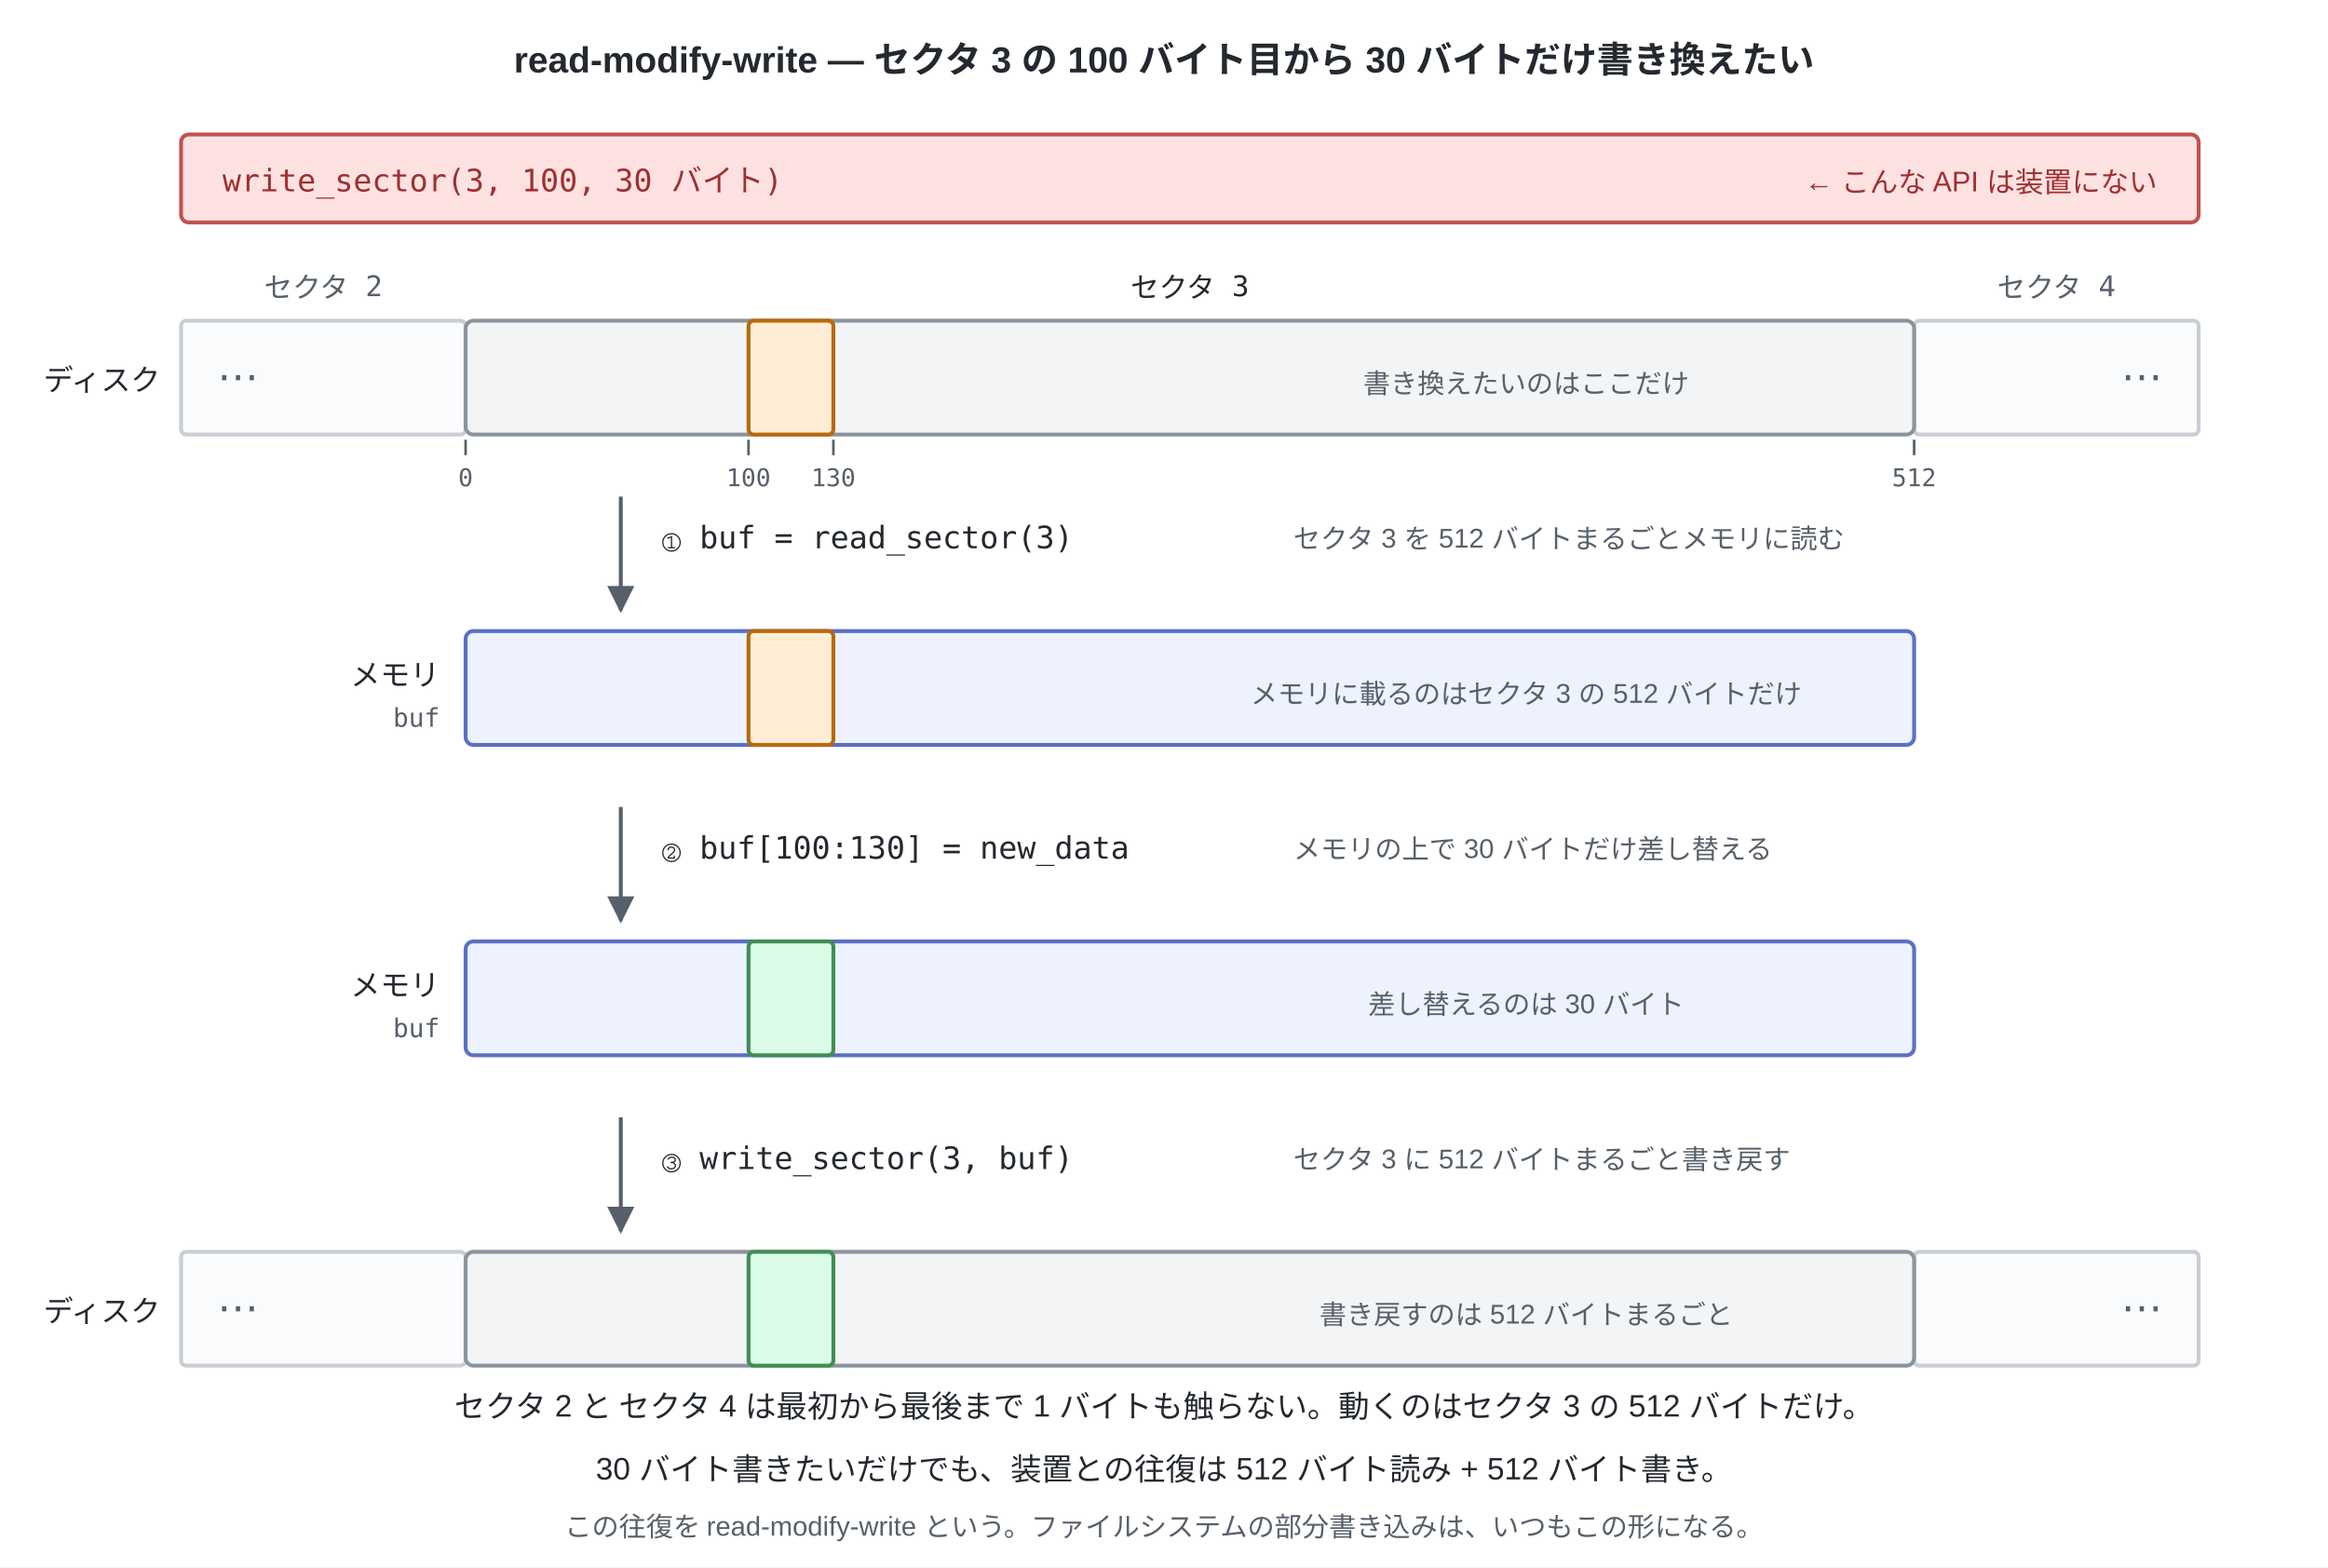
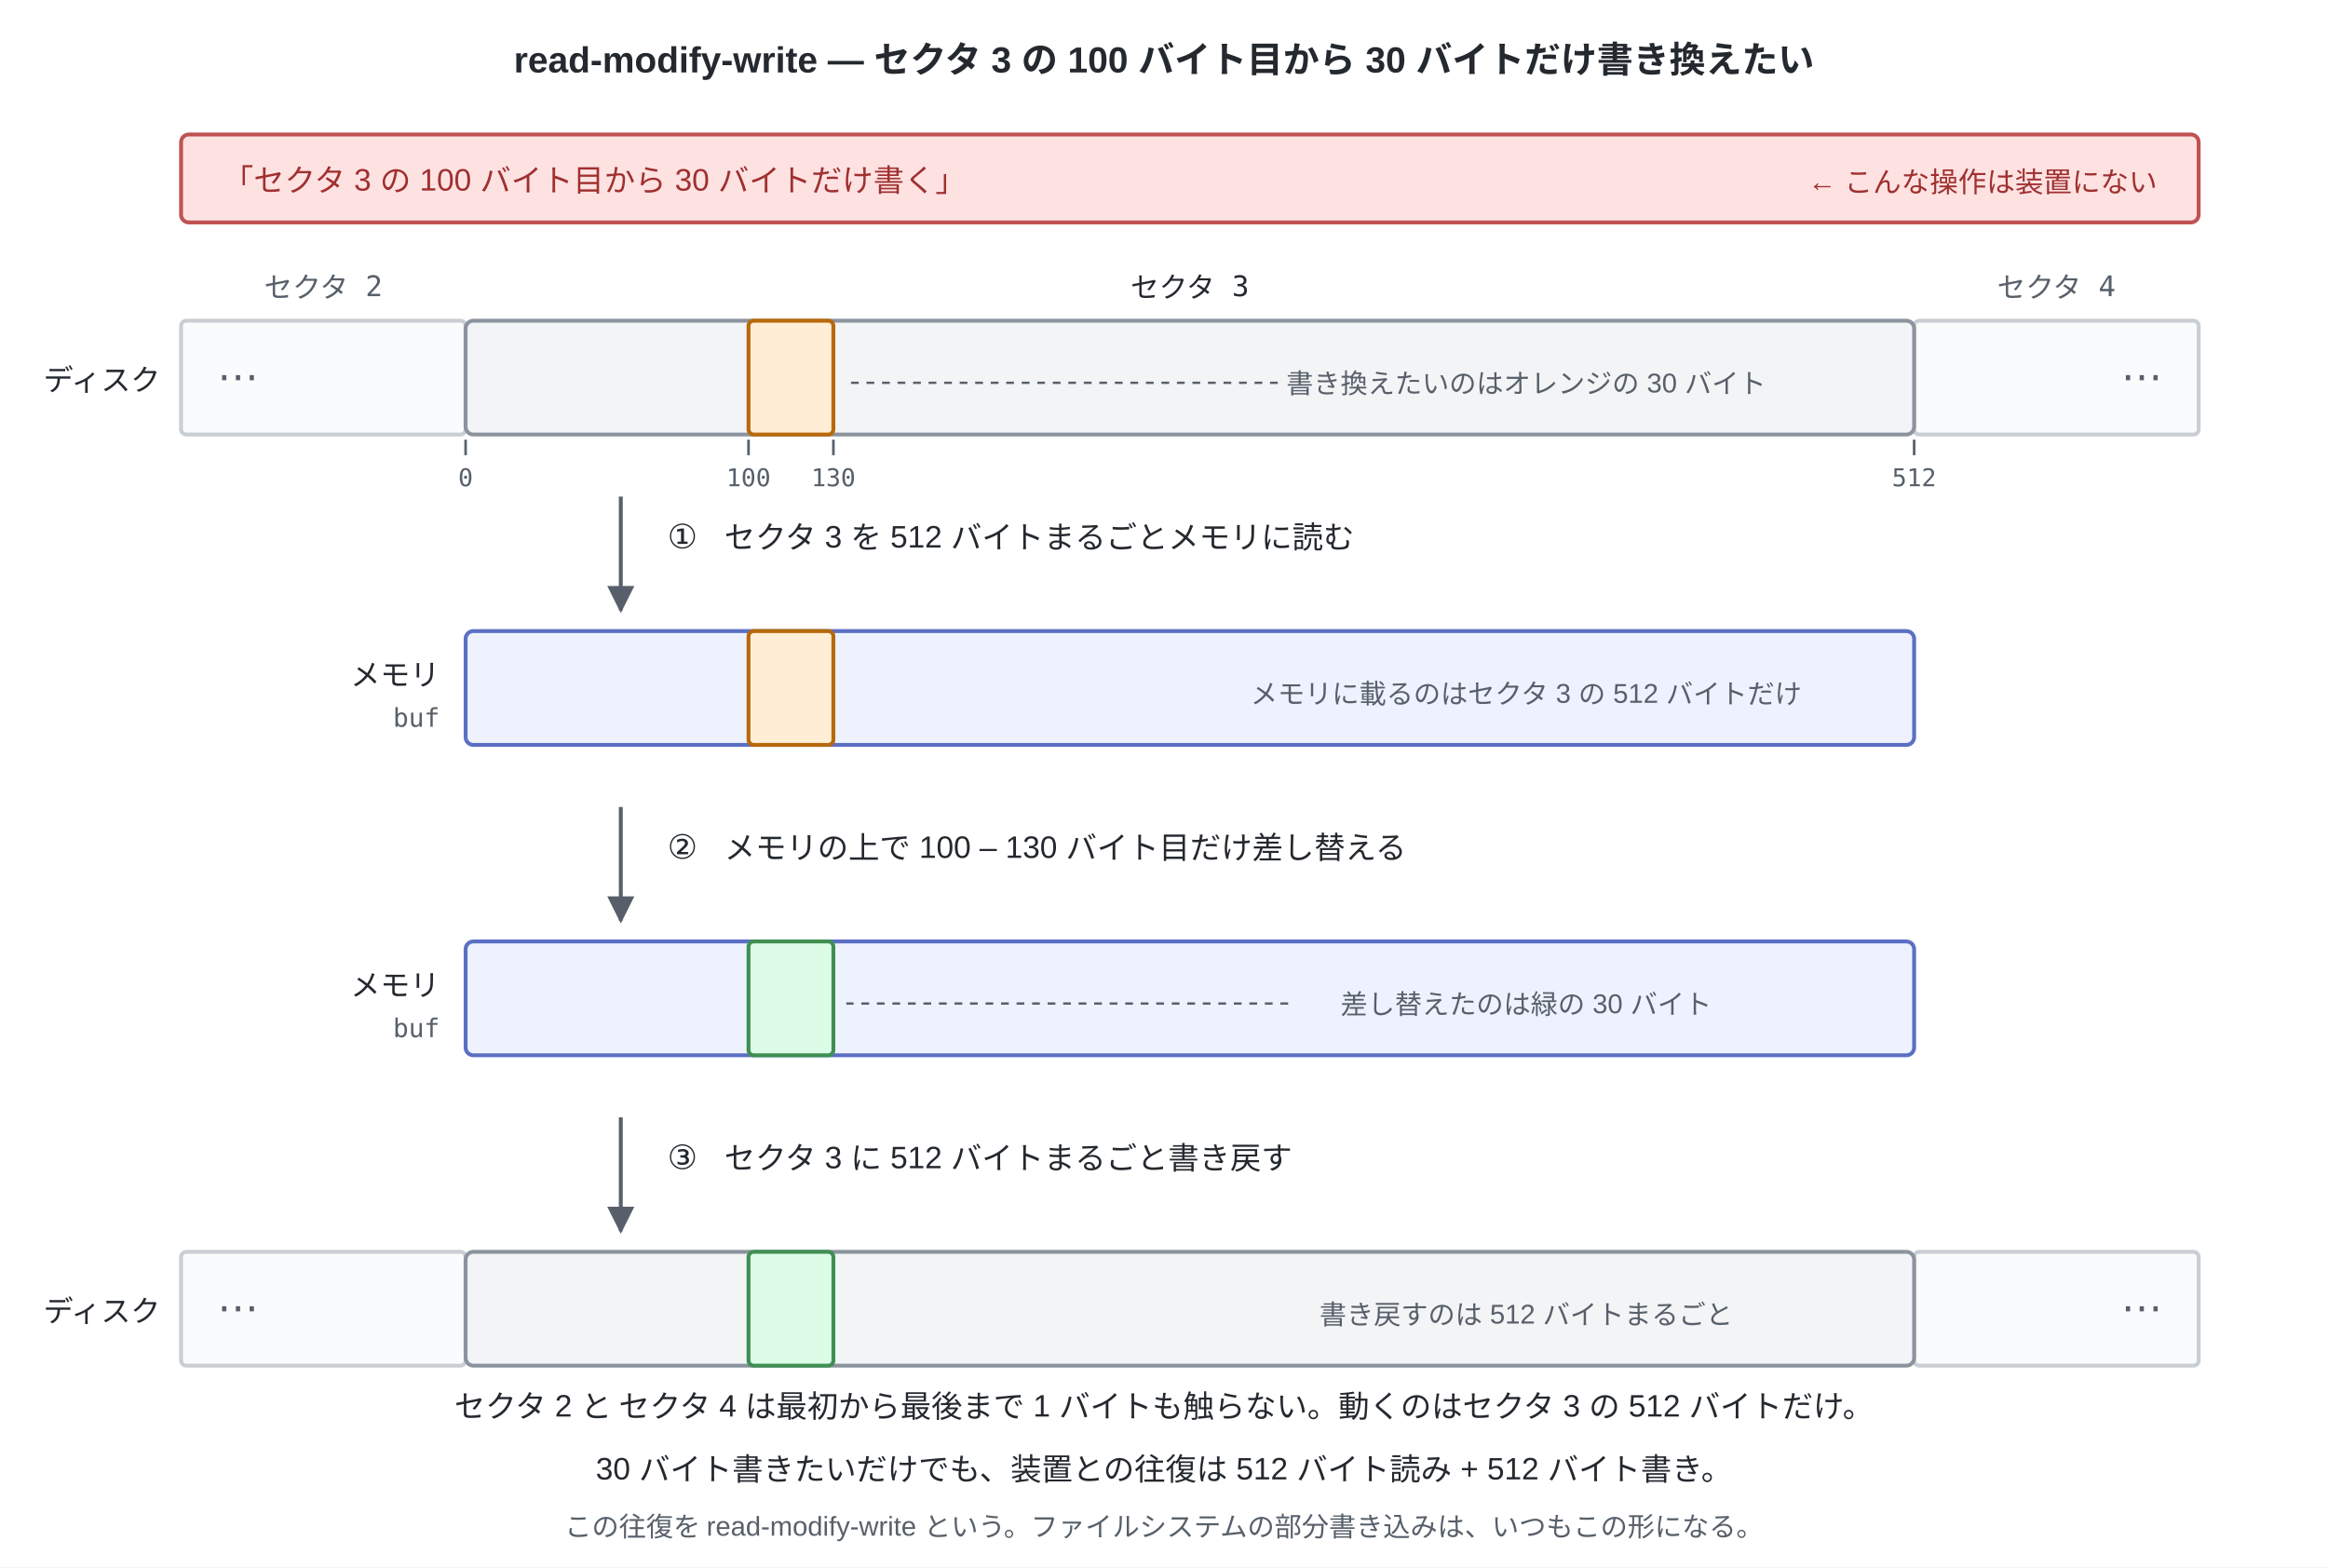
<svg xmlns="http://www.w3.org/2000/svg" width="900" height="606" viewBox="0 0 900 606" role="img" font-family="Helvetica Neue, Arial, Hiragino Sans, Noto Sans JP, sans-serif">
  <rect x="0" y="0" width="900" height="606" fill="#ffffff" />
  <defs>
    <marker id="a" viewBox="0 0 10 10" refX="9" refY="5" markerWidth="7" markerHeight="7" orient="auto-start-reverse">
      <path d="M 0 0 L 10 5 L 0 10 z" fill="#57606a" />
    </marker>
  </defs>
  <text x="450.0" y="28" font-size="14" fill="#24292f" text-anchor="middle" font-family="Helvetica Neue, Arial, Hiragino Sans, Noto Sans JP, sans-serif" font-weight="bold">read-modify-write — セクタ 3 の 100 バイト目から 30 バイトだけ書き換えたい</text>
  <rect x="70" y="52" width="780" height="34" rx="3" fill="#fee2e2" stroke="#c05252" stroke-width="1.5" />
-   <text x="86" y="74" font-size="12" fill="#a03030" text-anchor="start" font-family="SFMono-Regular, Menlo, Consolas, monospace" font-weight="normal">write_sector(3, 100, 30 バイト)</text>
-   <text x="834" y="74" font-size="11" fill="#a03030" text-anchor="end" font-family="Helvetica Neue, Arial, Hiragino Sans, Noto Sans JP, sans-serif" font-weight="normal">← こんな API は装置にない</text>
+   <text x="86" y="74" font-size="12" fill="#a03030" text-anchor="start" font-family="Helvetica Neue, Arial, Hiragino Sans, Noto Sans JP, sans-serif" font-weight="normal">「セクタ 3 の 100 バイト目から 30 バイトだけ書く」</text>
+   <text x="834" y="74" font-size="11" fill="#a03030" text-anchor="end" font-family="Helvetica Neue, Arial, Hiragino Sans, Noto Sans JP, sans-serif" font-weight="normal">← こんな操作は装置にない</text>
  <rect x="70" y="124" width="110" height="44" rx="2" fill="#fafbfc" stroke="#c9ced4" stroke-width="1.5" />
  <rect x="740" y="124" width="110" height="44" rx="2" fill="#fafbfc" stroke="#c9ced4" stroke-width="1.5" />
  <rect x="180" y="124" width="560" height="44" rx="3" fill="#f3f4f6" stroke="#8b949e" stroke-width="1.5" />
  <rect x="289.375" y="124" width="32.812" height="44" rx="2" fill="#ffedd5" stroke="#b8690b" stroke-width="1.5" />
  <text x="84" y="151" font-size="16" fill="#57606a" text-anchor="start" font-family="Helvetica Neue, Arial, Hiragino Sans, Noto Sans JP, sans-serif" font-weight="normal">⋯</text>
  <text x="836" y="151" font-size="16" fill="#57606a" text-anchor="end" font-family="Helvetica Neue, Arial, Hiragino Sans, Noto Sans JP, sans-serif" font-weight="normal">⋯</text>
  <text x="125.0" y="115" font-size="11" fill="#57606a" text-anchor="middle" font-family="SFMono-Regular, Menlo, Consolas, monospace" font-weight="normal">セクタ 2</text>
  <text x="460.0" y="115" font-size="11" fill="#24292f" text-anchor="middle" font-family="SFMono-Regular, Menlo, Consolas, monospace" font-weight="normal">セクタ 3</text>
  <text x="795.0" y="115" font-size="11" fill="#57606a" text-anchor="middle" font-family="SFMono-Regular, Menlo, Consolas, monospace" font-weight="normal">セクタ 4</text>
  <text x="62" y="151" font-size="11.5" fill="#24292f" text-anchor="end" font-family="Helvetica Neue, Arial, Hiragino Sans, Noto Sans JP, sans-serif" font-weight="normal">ディスク</text>
  <path d="M 180.0 170 l 0 6" stroke="#57606a" stroke-width="1" />
  <text x="180.0" y="188" font-size="9.5" fill="#57606a" text-anchor="middle" font-family="SFMono-Regular, Menlo, Consolas, monospace" font-weight="normal">0</text>
  <path d="M 289.375 170 l 0 6" stroke="#57606a" stroke-width="1" />
  <text x="289.375" y="188" font-size="9.5" fill="#57606a" text-anchor="middle" font-family="SFMono-Regular, Menlo, Consolas, monospace" font-weight="normal">100</text>
  <path d="M 322.188 170 l 0 6" stroke="#57606a" stroke-width="1" />
  <text x="322.188" y="188" font-size="9.5" fill="#57606a" text-anchor="middle" font-family="SFMono-Regular, Menlo, Consolas, monospace" font-weight="normal">130</text>
  <path d="M 740.0 170 l 0 6" stroke="#57606a" stroke-width="1" />
  <text x="740.0" y="188" font-size="9.5" fill="#57606a" text-anchor="middle" font-family="SFMono-Regular, Menlo, Consolas, monospace" font-weight="normal">512</text>
-   <text x="590.0" y="152" font-size="10.5" fill="#57606a" text-anchor="middle" font-family="Helvetica Neue, Arial, Hiragino Sans, Noto Sans JP, sans-serif" font-weight="normal">書き換えたいのはここだけ</text>
+   <text x="590.0" y="152" font-size="10.5" fill="#57606a" text-anchor="middle" font-family="Helvetica Neue, Arial, Hiragino Sans, Noto Sans JP, sans-serif" font-weight="normal">書き換えたいのはオレンジの 30 バイト</text>
+   <path d="M 494.0 148 L 327.188 148" stroke="#57606a" stroke-width="0.9" fill="none" stroke-dasharray="3 3" />
  <rect x="180" y="244" width="560" height="44" rx="3" fill="#eef2ff" stroke="#5b6fc4" stroke-width="1.5" />
  <rect x="289.375" y="244" width="32.812" height="44" rx="2" fill="#ffedd5" stroke="#b8690b" stroke-width="1.5" />
  <text x="170" y="265" font-size="11.5" fill="#24292f" text-anchor="end" font-family="Helvetica Neue, Arial, Hiragino Sans, Noto Sans JP, sans-serif" font-weight="normal">メモリ</text>
  <text x="170" y="281" font-size="10" fill="#57606a" text-anchor="end" font-family="SFMono-Regular, Menlo, Consolas, monospace" font-weight="normal">buf</text>
  <text x="590.0" y="272" font-size="10.5" fill="#57606a" text-anchor="middle" font-family="Helvetica Neue, Arial, Hiragino Sans, Noto Sans JP, sans-serif" font-weight="normal">メモリに載るのはセクタ 3 の 512 バイトだけ</text>
  <rect x="180" y="364" width="560" height="44" rx="3" fill="#eef2ff" stroke="#5b6fc4" stroke-width="1.5" />
  <rect x="289.375" y="364" width="32.812" height="44" rx="2" fill="#dcfce7" stroke="#3f8f52" stroke-width="1.5" />
  <text x="170" y="385" font-size="11.5" fill="#24292f" text-anchor="end" font-family="Helvetica Neue, Arial, Hiragino Sans, Noto Sans JP, sans-serif" font-weight="normal">メモリ</text>
  <text x="170" y="401" font-size="10" fill="#57606a" text-anchor="end" font-family="SFMono-Regular, Menlo, Consolas, monospace" font-weight="normal">buf</text>
-   <text x="590.0" y="392" font-size="10.5" fill="#57606a" text-anchor="middle" font-family="Helvetica Neue, Arial, Hiragino Sans, Noto Sans JP, sans-serif" font-weight="normal">差し替えるのは 30 バイト</text>
+   <text x="590.0" y="392" font-size="10.5" fill="#57606a" text-anchor="middle" font-family="Helvetica Neue, Arial, Hiragino Sans, Noto Sans JP, sans-serif" font-weight="normal">差し替えたのは緑の 30 バイト</text>
+   <path d="M 498.0 388 L 327.188 388" stroke="#57606a" stroke-width="0.9" fill="none" stroke-dasharray="3 3" />
  <rect x="70" y="484" width="110" height="44" rx="2" fill="#fafbfc" stroke="#c9ced4" stroke-width="1.5" />
  <rect x="740" y="484" width="110" height="44" rx="2" fill="#fafbfc" stroke="#c9ced4" stroke-width="1.5" />
  <rect x="180" y="484" width="560" height="44" rx="3" fill="#f3f4f6" stroke="#8b949e" stroke-width="1.5" />
  <rect x="289.375" y="484" width="32.812" height="44" rx="2" fill="#dcfce7" stroke="#3f8f52" stroke-width="1.5" />
  <text x="84" y="511" font-size="16" fill="#57606a" text-anchor="start" font-family="Helvetica Neue, Arial, Hiragino Sans, Noto Sans JP, sans-serif" font-weight="normal">⋯</text>
  <text x="836" y="511" font-size="16" fill="#57606a" text-anchor="end" font-family="Helvetica Neue, Arial, Hiragino Sans, Noto Sans JP, sans-serif" font-weight="normal">⋯</text>
  <text x="62" y="511" font-size="11.5" fill="#24292f" text-anchor="end" font-family="Helvetica Neue, Arial, Hiragino Sans, Noto Sans JP, sans-serif" font-weight="normal">ディスク</text>
  <text x="590.0" y="512" font-size="10.5" fill="#57606a" text-anchor="middle" font-family="Helvetica Neue, Arial, Hiragino Sans, Noto Sans JP, sans-serif" font-weight="normal">書き戻すのは 512 バイトまるごと</text>
  <path d="M 240 192 L 240 236" stroke="#57606a" stroke-width="1.5" fill="none" marker-end="url(#a)" />
-   <text x="256" y="212" font-size="12" fill="#24292f" text-anchor="start" font-family="SFMono-Regular, Menlo, Consolas, monospace" font-weight="normal">① buf = read_sector(3)</text>
-   <text x="500" y="212" font-size="10.5" fill="#57606a" text-anchor="start" font-family="Helvetica Neue, Arial, Hiragino Sans, Noto Sans JP, sans-serif" font-weight="normal">セクタ 3 を 512 バイトまるごとメモリに読む</text>
+   <text x="258" y="212" font-size="13" fill="#24292f" text-anchor="start" font-family="Helvetica Neue, Arial, Hiragino Sans, Noto Sans JP, sans-serif" font-weight="normal">①</text>
+   <text x="280" y="212" font-size="12" fill="#24292f" text-anchor="start" font-family="Helvetica Neue, Arial, Hiragino Sans, Noto Sans JP, sans-serif" font-weight="normal">セクタ 3 を 512 バイトまるごとメモリに読む</text>
  <path d="M 240 312 L 240 356" stroke="#57606a" stroke-width="1.5" fill="none" marker-end="url(#a)" />
-   <text x="256" y="332" font-size="12" fill="#24292f" text-anchor="start" font-family="SFMono-Regular, Menlo, Consolas, monospace" font-weight="normal">② buf[100:130] = new_data</text>
-   <text x="500" y="332" font-size="10.5" fill="#57606a" text-anchor="start" font-family="Helvetica Neue, Arial, Hiragino Sans, Noto Sans JP, sans-serif" font-weight="normal">メモリの上で 30 バイトだけ差し替える</text>
+   <text x="258" y="332" font-size="13" fill="#24292f" text-anchor="start" font-family="Helvetica Neue, Arial, Hiragino Sans, Noto Sans JP, sans-serif" font-weight="normal">②</text>
+   <text x="280" y="332" font-size="12" fill="#24292f" text-anchor="start" font-family="Helvetica Neue, Arial, Hiragino Sans, Noto Sans JP, sans-serif" font-weight="normal">メモリの上で 100 – 130 バイト目だけ差し替える</text>
  <path d="M 240 432 L 240 476" stroke="#57606a" stroke-width="1.5" fill="none" marker-end="url(#a)" />
-   <text x="256" y="452" font-size="12" fill="#24292f" text-anchor="start" font-family="SFMono-Regular, Menlo, Consolas, monospace" font-weight="normal">③ write_sector(3, buf)</text>
-   <text x="500" y="452" font-size="10.5" fill="#57606a" text-anchor="start" font-family="Helvetica Neue, Arial, Hiragino Sans, Noto Sans JP, sans-serif" font-weight="normal">セクタ 3 に 512 バイトまるごと書き戻す</text>
+   <text x="258" y="452" font-size="13" fill="#24292f" text-anchor="start" font-family="Helvetica Neue, Arial, Hiragino Sans, Noto Sans JP, sans-serif" font-weight="normal">③</text>
+   <text x="280" y="452" font-size="12" fill="#24292f" text-anchor="start" font-family="Helvetica Neue, Arial, Hiragino Sans, Noto Sans JP, sans-serif" font-weight="normal">セクタ 3 に 512 バイトまるごと書き戻す</text>
  <text x="450.0" y="548" font-size="12" fill="#24292f" text-anchor="middle" font-family="Helvetica Neue, Arial, Hiragino Sans, Noto Sans JP, sans-serif" font-weight="normal">セクタ 2 と セクタ 4 は最初から最後まで 1 バイトも触らない。動くのはセクタ 3 の 512 バイトだけ。</text>
  <text x="450.0" y="572" font-size="12" fill="#24292f" text-anchor="middle" font-family="Helvetica Neue, Arial, Hiragino Sans, Noto Sans JP, sans-serif" font-weight="normal">30 バイト書きたいだけでも、装置との往復は 512 バイト読み + 512 バイト書き。</text>
  <text x="450.0" y="594" font-size="10.5" fill="#57606a" text-anchor="middle" font-family="Helvetica Neue, Arial, Hiragino Sans, Noto Sans JP, sans-serif" font-weight="normal">この往復を read-modify-write という。ファイルシステムの部分書き込みは、いつもこの形になる。</text>
</svg>
